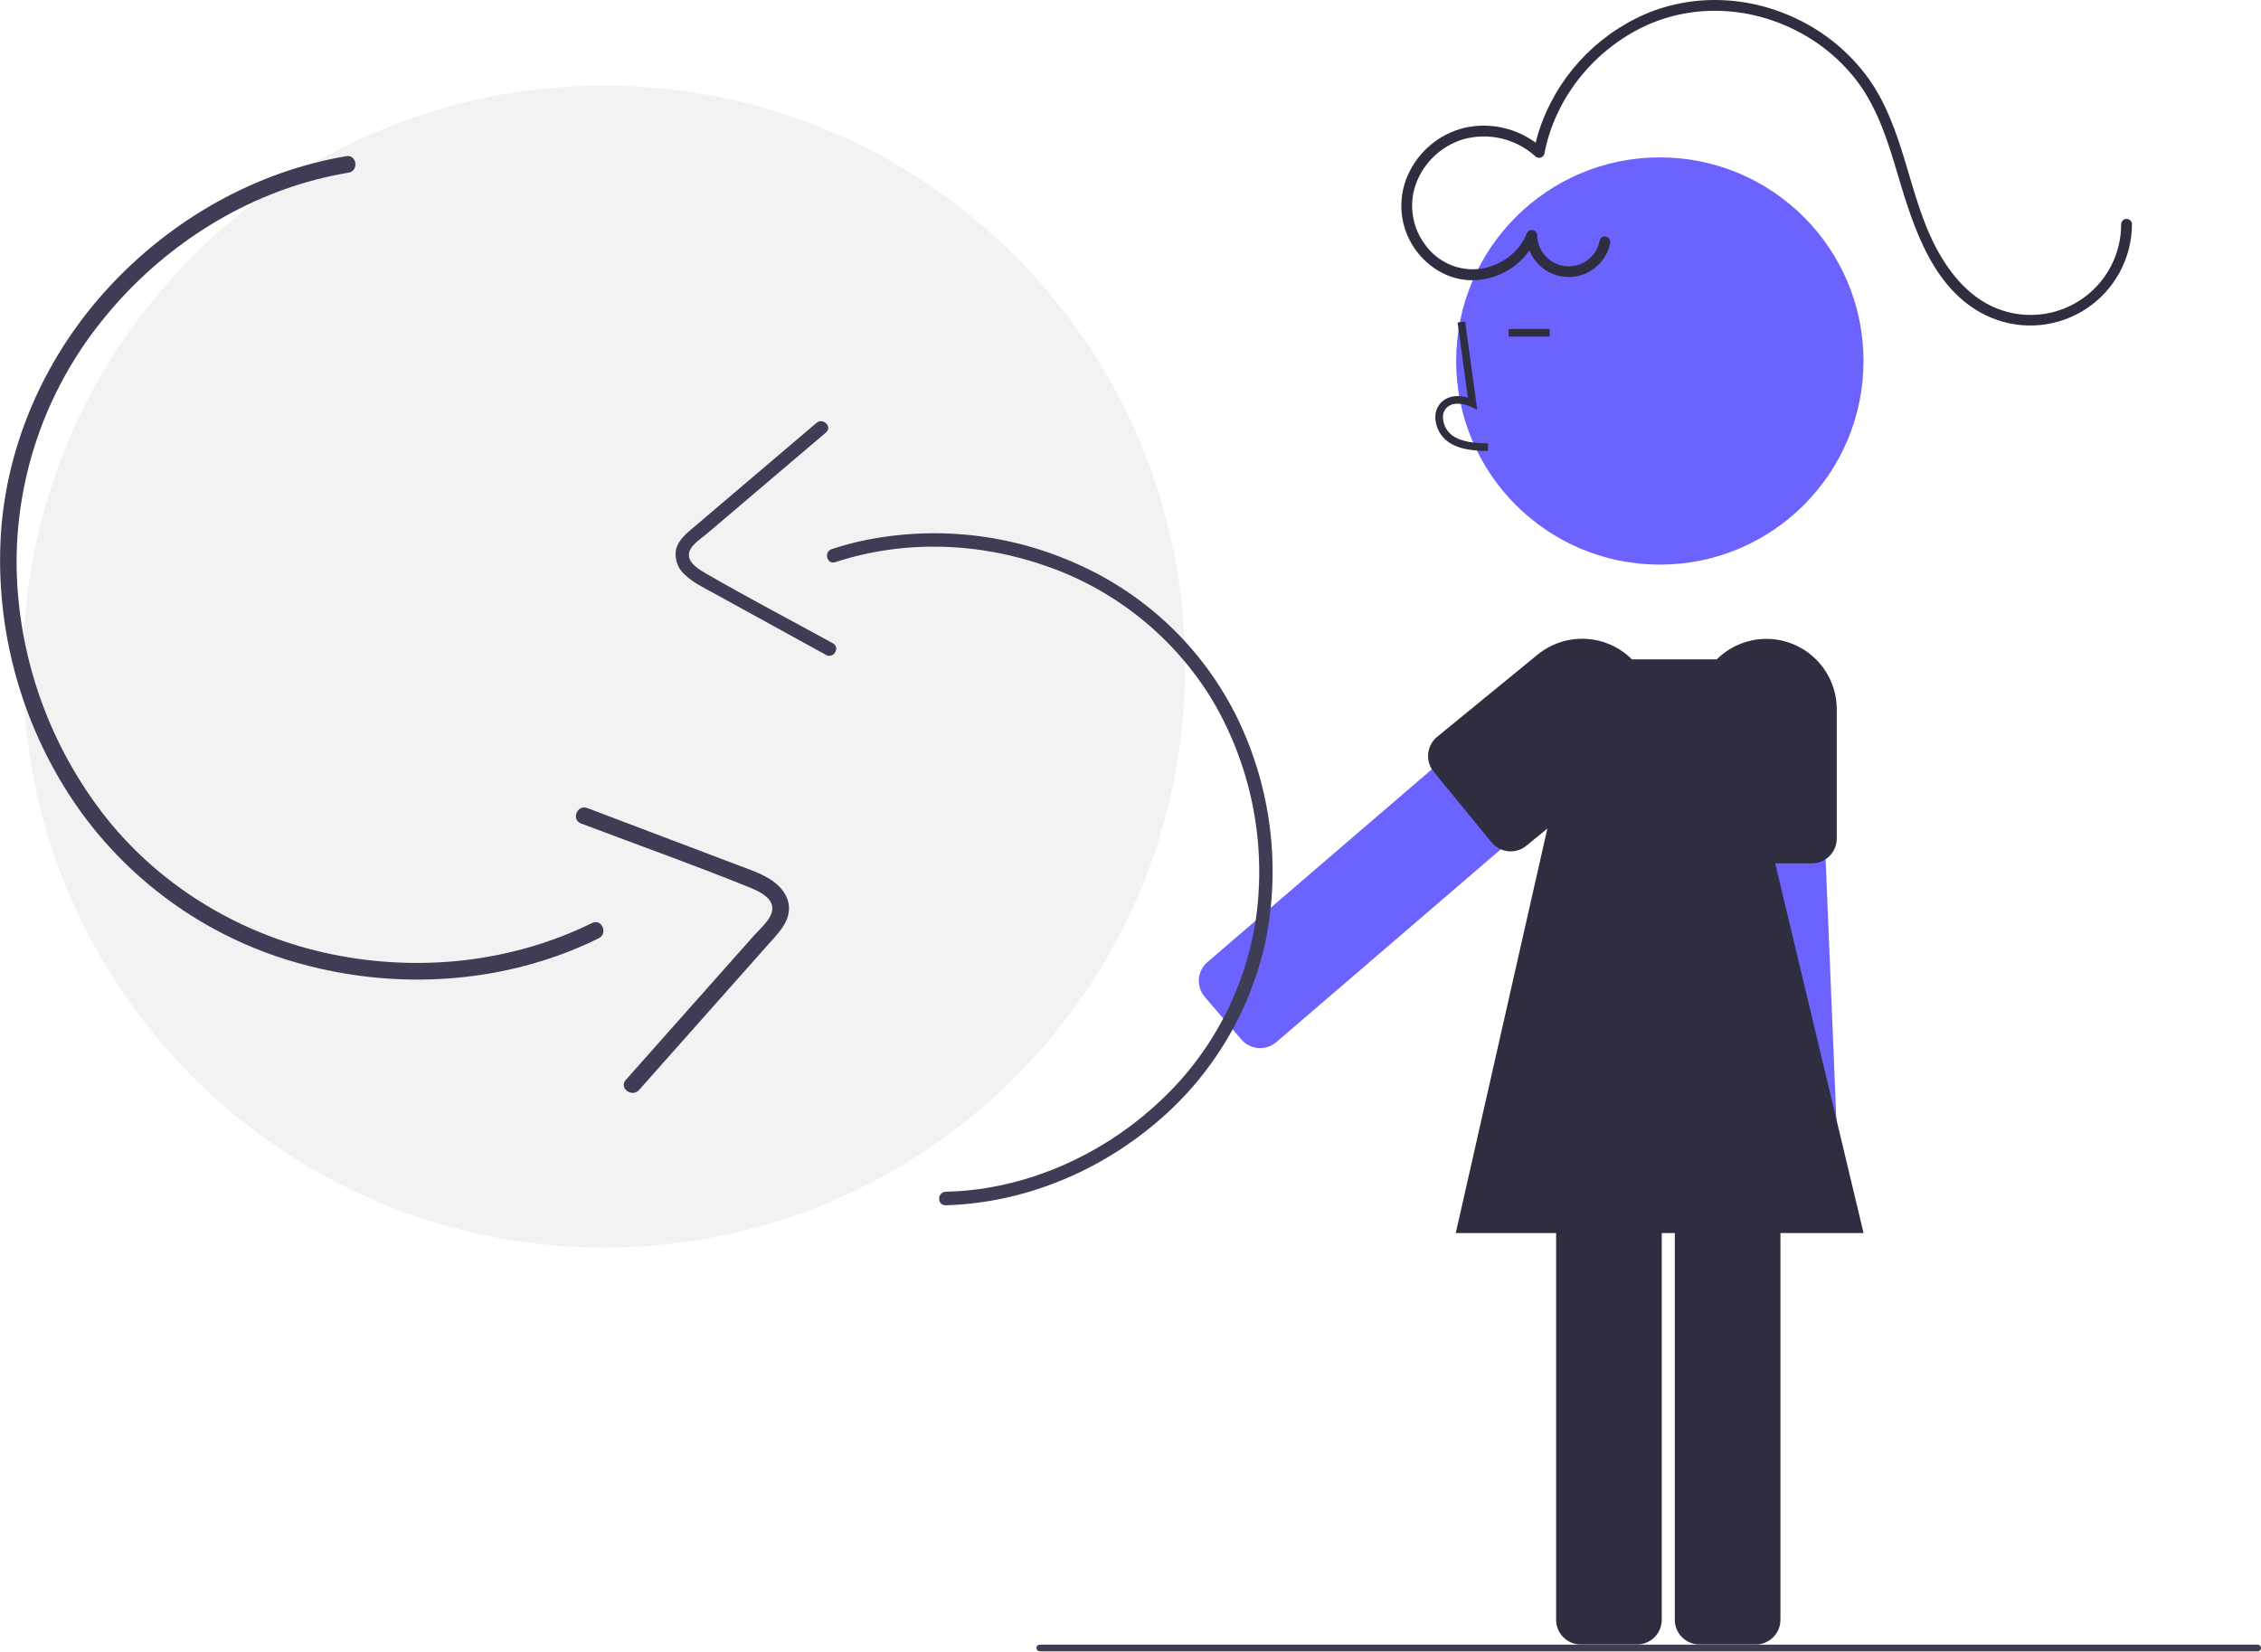
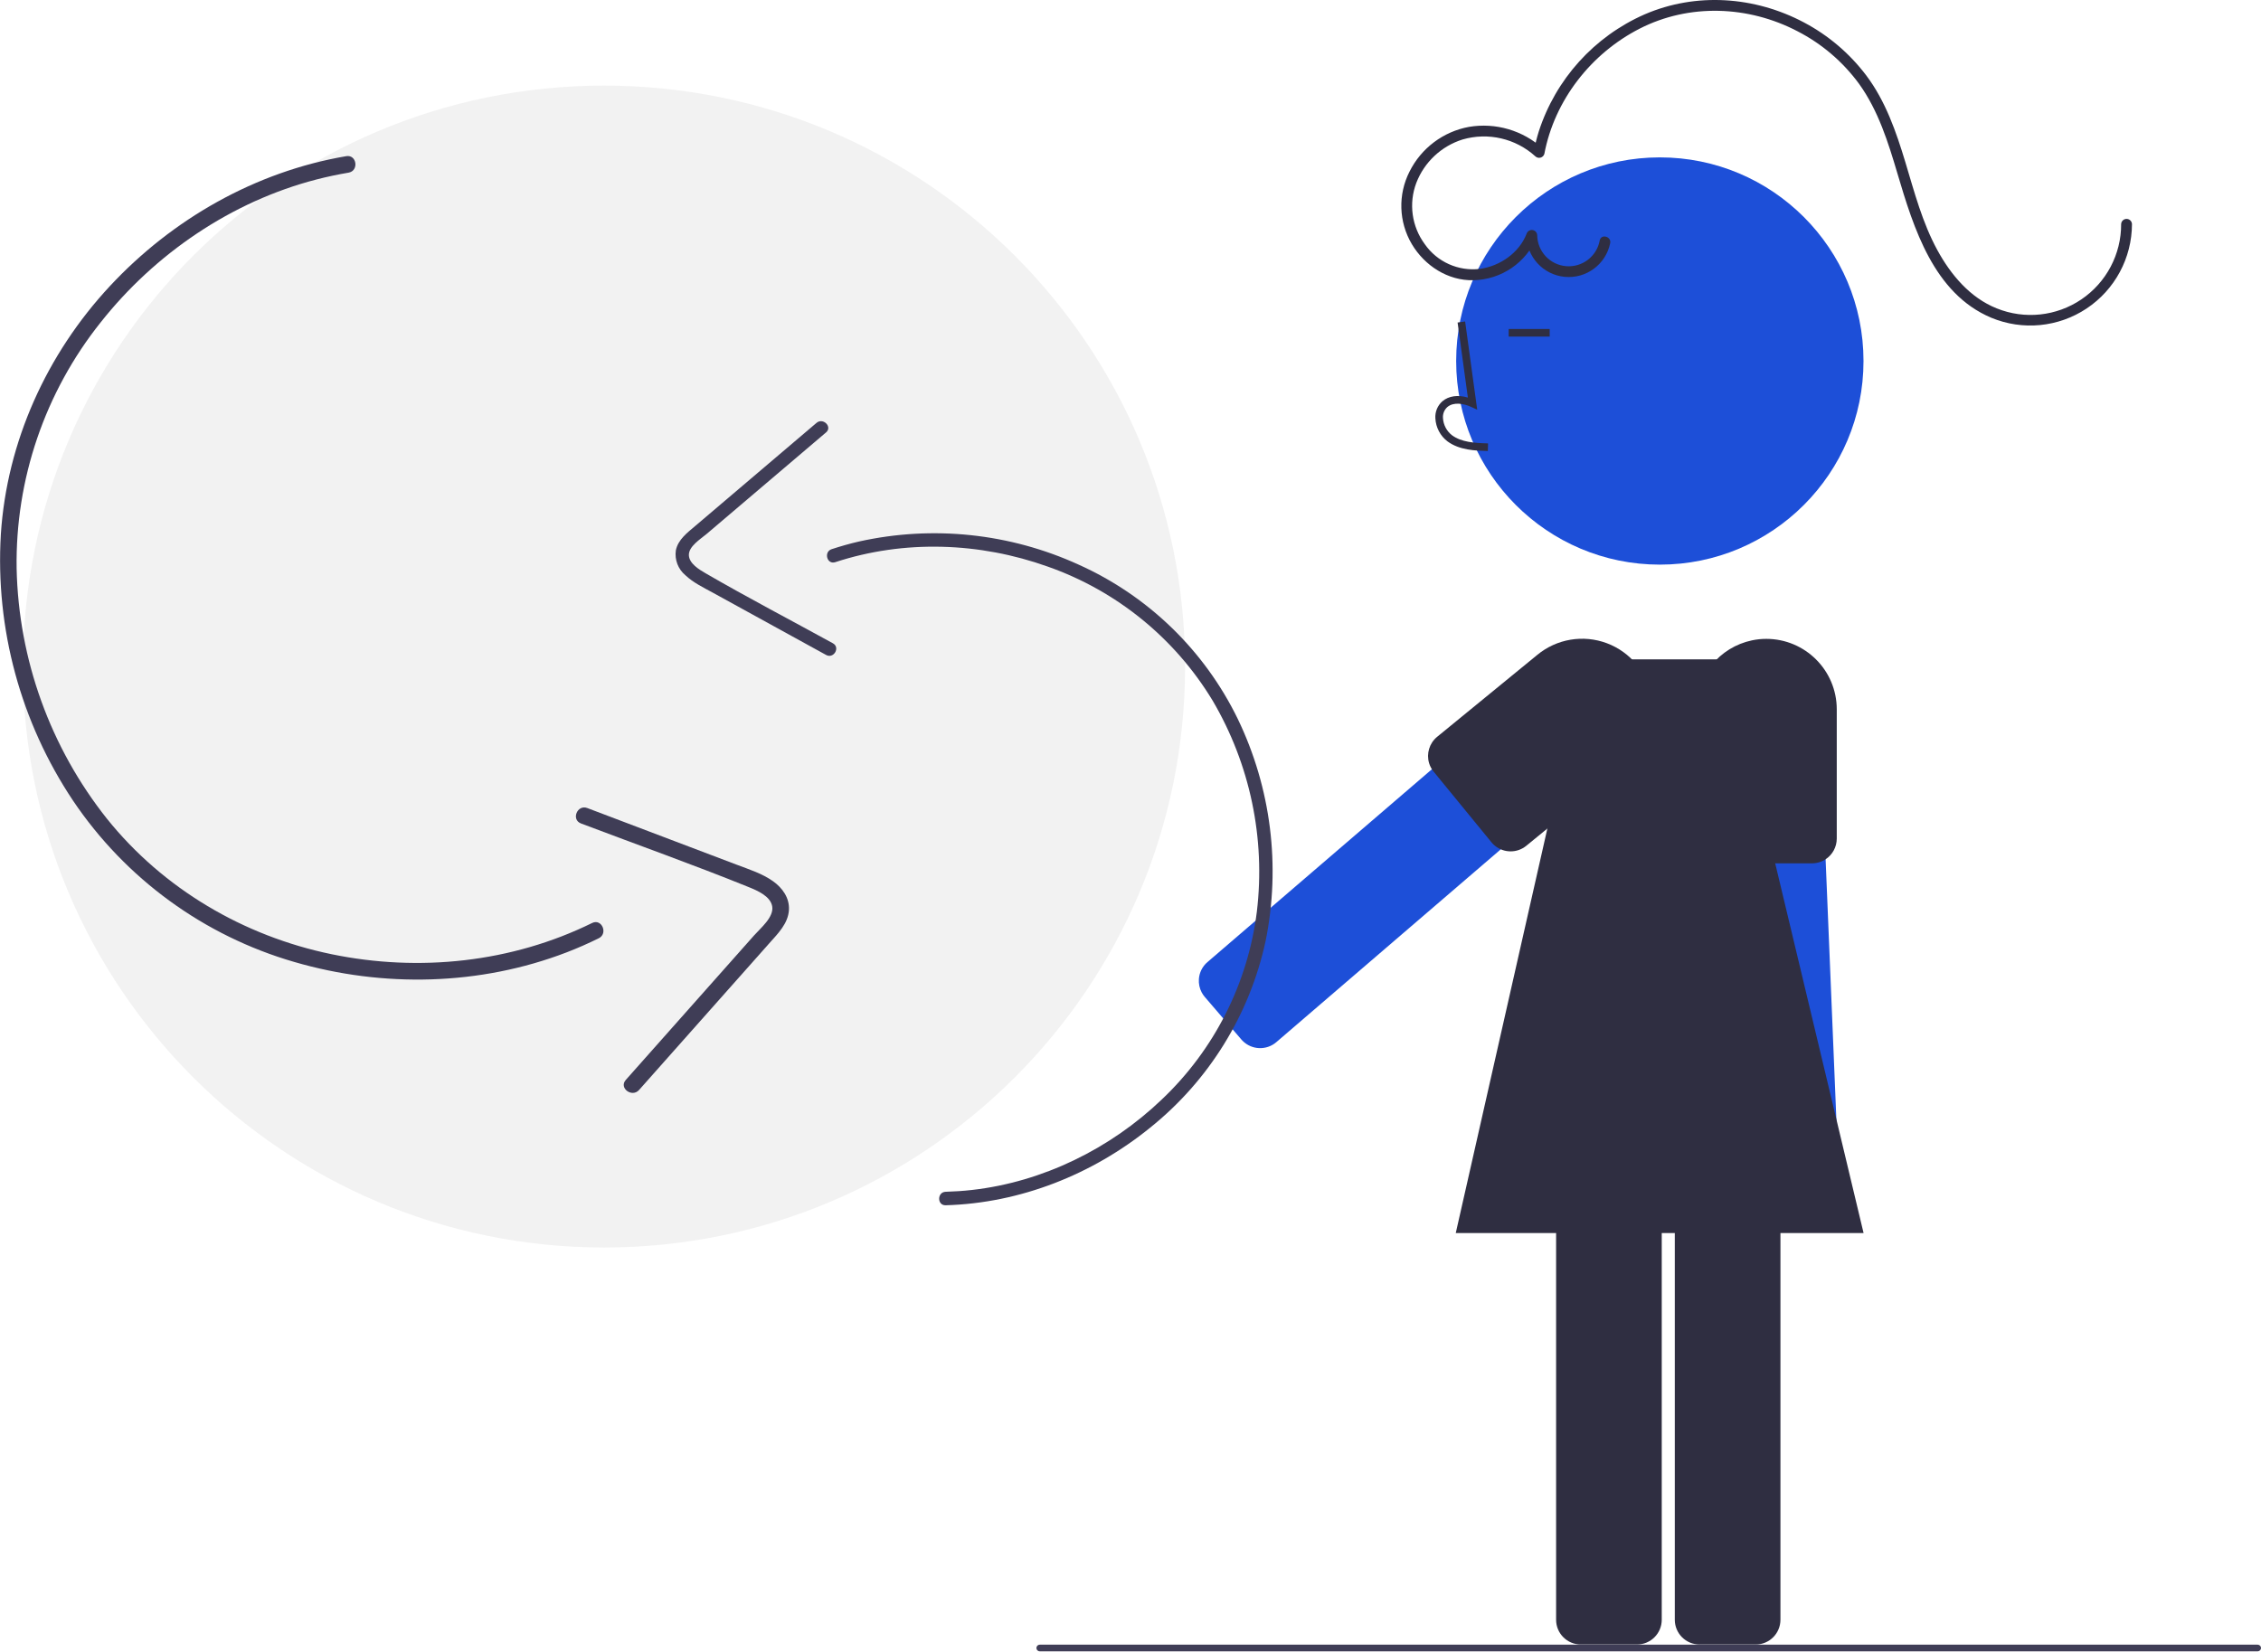
<svg xmlns="http://www.w3.org/2000/svg" width="626.477" height="457.638" viewBox="0 0 626.477 457.638" role="img" artist="Katerina Limpitsouni" source="https://undraw.co/">
  <circle cx="167.361" cy="184.727" r="161" fill="#f2f2f2" />
-   <path d="M719.693,403.261l-35.396,30.429-55.475,47.672-7.498,6.447a6.801,6.801,0,0,0-2.374,4.683,6.891,6.891,0,0,0,.797,3.765,6.821,6.821,0,0,0,.84,1.217l4.022,4.684,6.123,7.122c.113.126.219.244.34.363a6.865,6.865,0,0,0,9.327.36l62.906-54.051,35.47-30.487a6.865,6.865,0,0,0,.722-9.667l-2.14-2.489-7.998-9.31a6.845,6.845,0,0,0-9.665-.737Z" transform="translate(-286.7615 -221.1809)" fill="#6c63ff" />
-   <circle cx="459.906" cy="100.048" r="56.432" fill="#6c63ff" />
+   <path d="M719.693,403.261l-35.396,30.429-55.475,47.672-7.498,6.447a6.801,6.801,0,0,0-2.374,4.683,6.891,6.891,0,0,0,.797,3.765,6.821,6.821,0,0,0,.84,1.217l4.022,4.684,6.123,7.122c.113.126.219.244.34.363a6.865,6.865,0,0,0,9.327.36l62.906-54.051,35.47-30.487a6.865,6.865,0,0,0,.722-9.667l-2.14-2.489-7.998-9.31a6.845,6.845,0,0,0-9.665-.737Z" transform="translate(-286.7615 -221.1809)" fill="#1d4fd8" />
+   <circle cx="459.906" cy="100.048" r="56.432" fill="#1d4fd8" />
  <path d="M750.815,540.371V670.076a6.86,6.86,0,0,0,6.854,6.854h15.563a6.86,6.86,0,0,0,6.854-6.854V540.371a6.86,6.86,0,0,0-6.854-6.854h-15.563A6.86,6.86,0,0,0,750.815,540.371Z" transform="translate(-286.7615 -221.1809)" fill="#2f2e41" />
  <path d="M717.927,540.371V670.076a6.853,6.853,0,0,0,6.854,6.854h15.563a6.86,6.86,0,0,0,6.854-6.854V540.371a6.86,6.86,0,0,0-6.854-6.854h-15.563A6.853,6.853,0,0,0,717.927,540.371Z" transform="translate(-286.7615 -221.1809)" fill="#2f2e41" />
  <path d="M699.013,346.174l.059-2.109c-3.923-.109-7.382-.355-9.981-2.254a6.483,6.483,0,0,1-2.511-4.775,3.706,3.706,0,0,1,1.216-3.052c1.725-1.457,4.501-.985,6.525-.058l1.745.8-3.346-24.452-2.089.286,2.846,20.8c-2.749-.808-5.297-.46-7.042,1.013a5.769,5.769,0,0,0-1.962,4.737,8.575,8.575,0,0,0,3.374,6.404C691.186,345.955,695.526,346.077,699.013,346.174Z" transform="translate(-286.7615 -221.1809)" fill="#2f2e41" />
  <rect x="418.028" y="91.174" width="11.358" height="2.109" fill="#2f2e41" />
-   <path d="M761.412,413.799l1.94,46.637,3.026,73.082.411,9.88a6.801,6.801,0,0,0,2.204,4.766,6.891,6.891,0,0,0,3.448,1.708,6.821,6.821,0,0,0,1.476.095l6.168-.253,9.384-.39c.169-.011.327-.021.496-.042a6.865,6.865,0,0,0,6.063-7.096l-3.427-82.867-1.94-46.732a6.865,6.865,0,0,0-7.138-6.558l-3.28.137-12.263.506a6.845,6.845,0,0,0-6.569,7.128Z" transform="translate(-286.7615 -221.1809)" fill="#6c63ff" />
+   <path d="M761.412,413.799l1.94,46.637,3.026,73.082.411,9.88a6.801,6.801,0,0,0,2.204,4.766,6.891,6.891,0,0,0,3.448,1.708,6.821,6.821,0,0,0,1.476.095l6.168-.253,9.384-.39c.169-.011.327-.021.496-.042a6.865,6.865,0,0,0,6.063-7.096l-3.427-82.867-1.94-46.732a6.865,6.865,0,0,0-7.138-6.558l-3.28.137-12.263.506a6.845,6.845,0,0,0-6.569,7.128Z" transform="translate(-286.7615 -221.1809)" fill="#1d4fd8" />
  <path d="M756.677,417.742v35.85a6.849,6.849,0,0,0,6.674,6.843.97.97,0,0,0,.18.011h25.306a6.568,6.568,0,0,0,1.212-.116,6.755,6.755,0,0,0,2.552-1.012,6.883,6.883,0,0,0,3.09-5.726V417.742a19.53,19.53,0,0,0-19.507-19.507,19.073,19.073,0,0,0-3.986.411A19.538,19.538,0,0,0,756.677,417.742Z" transform="translate(-286.7615 -221.1809)" fill="#2f2e41" />
  <path d="M682.741,432.705a6.777,6.777,0,0,0,1.255,2.33l16.027,19.581a5.68,5.68,0,0,0,.98.97,6.85,6.85,0,0,0,8.668-.011l27.742-22.702a19.508,19.508,0,1,0-24.716-30.188L684.956,425.387A6.891,6.891,0,0,0,682.741,432.705Z" transform="translate(-286.7615 -221.1809)" fill="#2f2e41" />
  <path d="M730.012,287.8a8.73,8.73,0,0,1-17.32-1.428,1.508,1.508,0,0,0-2.946-.399c-2.066,5.314-7.376,8.949-12.928,9.729a16.277,16.277,0,0,1-15.29-6.869,17.909,17.909,0,0,1-2.332-16.979,20.223,20.223,0,0,1,12.815-12.018,21.203,21.203,0,0,1,20.151,4.659,1.514,1.514,0,0,0,2.507-.662c2.818-14.897,12.954-27.839,26.4-34.711,13.741-7.023,30.125-6.386,43.713.707A48.858,48.858,0,0,1,801.909,244.466c5.308,7.405,8.035,16.177,10.598,24.815,4.487,15.123,10.055,33.237,25.976,39.951A28.176,28.176,0,0,0,877.487,283.291a1.501,1.501,0,0,0-3,0,25.082,25.082,0,0,1-34.469,23.352c-7.38-2.935-12.721-9.311-16.439-16.119-4.174-7.644-6.375-16.086-8.875-24.371-2.546-8.435-5.494-16.962-10.846-24.075a52.251,52.251,0,0,0-17.242-14.672c-13.639-7.239-29.907-8.398-44.156-2.245a53.37,53.37,0,0,0-29.348,32.496,47.672,47.672,0,0,0-1.336,5.376l2.507-.662a24.397,24.397,0,0,0-20.501-6.027,23.05,23.05,0,0,0-16.463,12.377,20.871,20.871,0,0,0,.643,20.137c3.549,5.956,9.971,10.142,17.023,9.984a19.49,19.49,0,0,0,17.655-12.072l-2.946-.399a11.727,11.727,0,0,0,23.212,2.225c.405-1.883-2.487-2.687-2.893-.798Z" transform="translate(-286.7615 -221.1809)" fill="#2f2e41" />
  <polygon points="516.361 341.727 403.361 341.727 439.361 182.727 478.361 182.727 516.361 341.727" fill="#2f2e41" />
  <path d="M548.786,555.206c20.668-.586,40.643-8.519,56.65-21.497a90.955,90.955,0,0,0,32.003-51.747,97.249,97.249,0,0,0-7.703-61.516,90.051,90.051,0,0,0-44.115-42.787,96.29,96.29,0,0,0-60.854-6.406c-2.555.59-5.077,1.304-7.568,2.121-2.276.747-1.302,4.359.994,3.606,19.116-6.274,40.031-5.524,58.914,1.238a87.176,87.176,0,0,1,45.639,37.11,93.547,93.547,0,0,1,12.262,58.52,86.48,86.48,0,0,1-26.391,52.09c-14.229,13.589-32.928,22.815-52.545,25.025-2.42.273-4.85.434-7.284.503-2.401.068-2.411,3.808,0,3.739Z" transform="translate(-286.7615 -221.1809)" fill="#3f3d56" />
  <path d="M512.997,338.38,479.416,366.931c-2.195,1.867-4.8,3.793-5.393,6.798a7.555,7.555,0,0,0,2.622,6.846c2.18,2.073,4.956,3.391,7.564,4.825l9.76,5.366,21.688,11.925c2.11,1.16,3.999-2.068,1.887-3.229-11.753-6.462-23.68-12.684-35.284-19.41-1.757-1.018-4.519-2.664-4.624-4.977-.112-2.478,3.269-4.519,4.896-5.903l15.608-13.27L515.641,341.024c1.836-1.561-.82-4.195-2.644-2.644Z" transform="translate(-286.7615 -221.1809)" fill="#3f3d56" />
  <path d="M382.698,264.46c-25.155,4.282-48.197,17.421-65.519,36.041-17.457,18.766-28.529,43.104-30.182,68.755a120.017,120.017,0,0,0,20.024,73.844,111.134,111.134,0,0,0,61.289,44.677c24.605,7.179,51.479,6.563,75.469-2.668,3.02-1.162,5.98-2.469,8.883-3.898,2.653-1.306.839-5.551-1.837-4.235-22.277,10.964-47.965,13.656-72.206,8.649-24.321-5.023-46.576-18.073-62.172-37.477a115.448,115.448,0,0,1-25.078-69.397,106.726,106.726,0,0,1,23.265-68.207c15.044-19.06,36.303-33.56,59.894-39.644,2.911-.751,5.852-1.367,8.815-1.872,2.923-.497,2.29-5.069-.645-4.569Z" transform="translate(-286.7615 -221.1809)" fill="#3f3d56" />
  <path d="M463.834,523.25l36.111-40.683c2.361-2.66,5.211-5.463,5.418-9.237.18-3.298-1.801-6.068-4.386-7.913-3.022-2.157-6.641-3.289-10.076-4.592l-12.852-4.874-28.56-10.832c-2.779-1.054-4.53,3.217-1.749,4.271,15.477,5.87,31.125,11.416,46.465,17.633,2.322.941,5.982,2.475,6.509,5.284.565,3.009-3.215,6.086-4.965,8.058l-16.784,18.909-18.818,21.201c-1.974,2.224,1.726,4.985,3.687,2.775Z" transform="translate(-286.7615 -221.1809)" fill="#3f3d56" />
  <path d="M912.319,678.819H574.848a.919.919,0,0,1,0-1.839H912.319a.919.919,0,1,1,0,1.839Z" transform="translate(-286.7615 -221.1809)" fill="#3f3d56" />
</svg>
